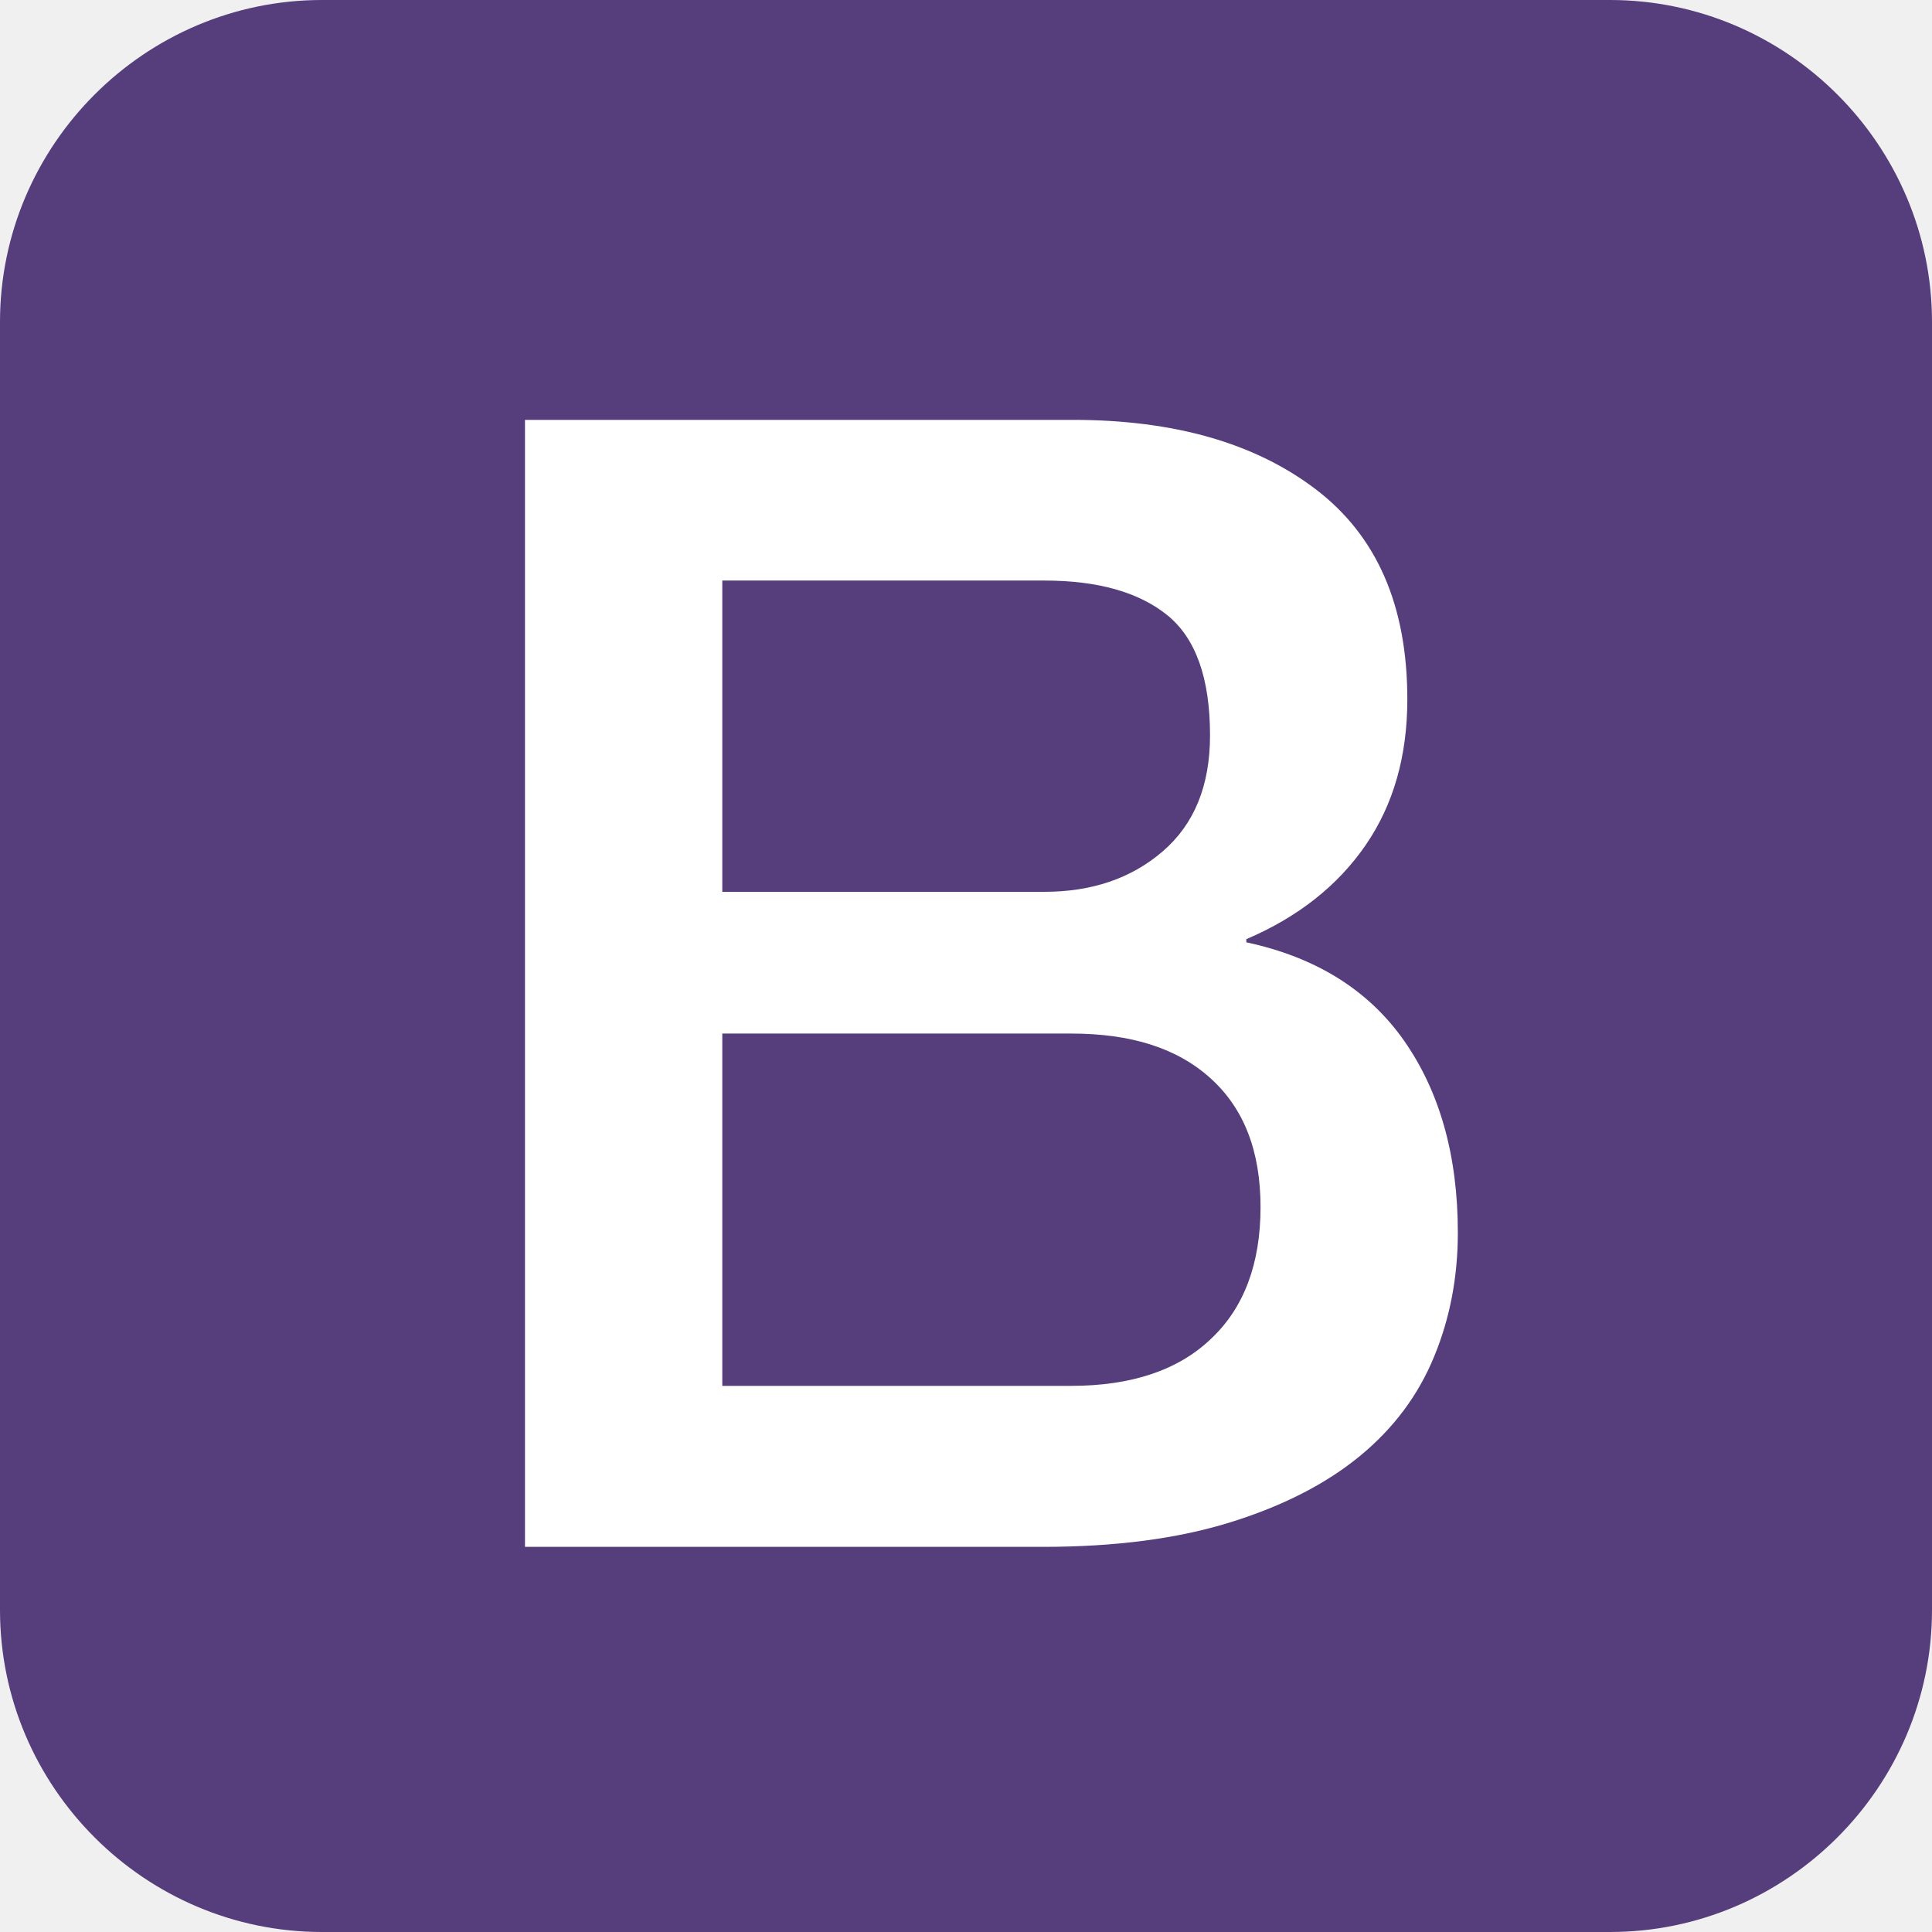
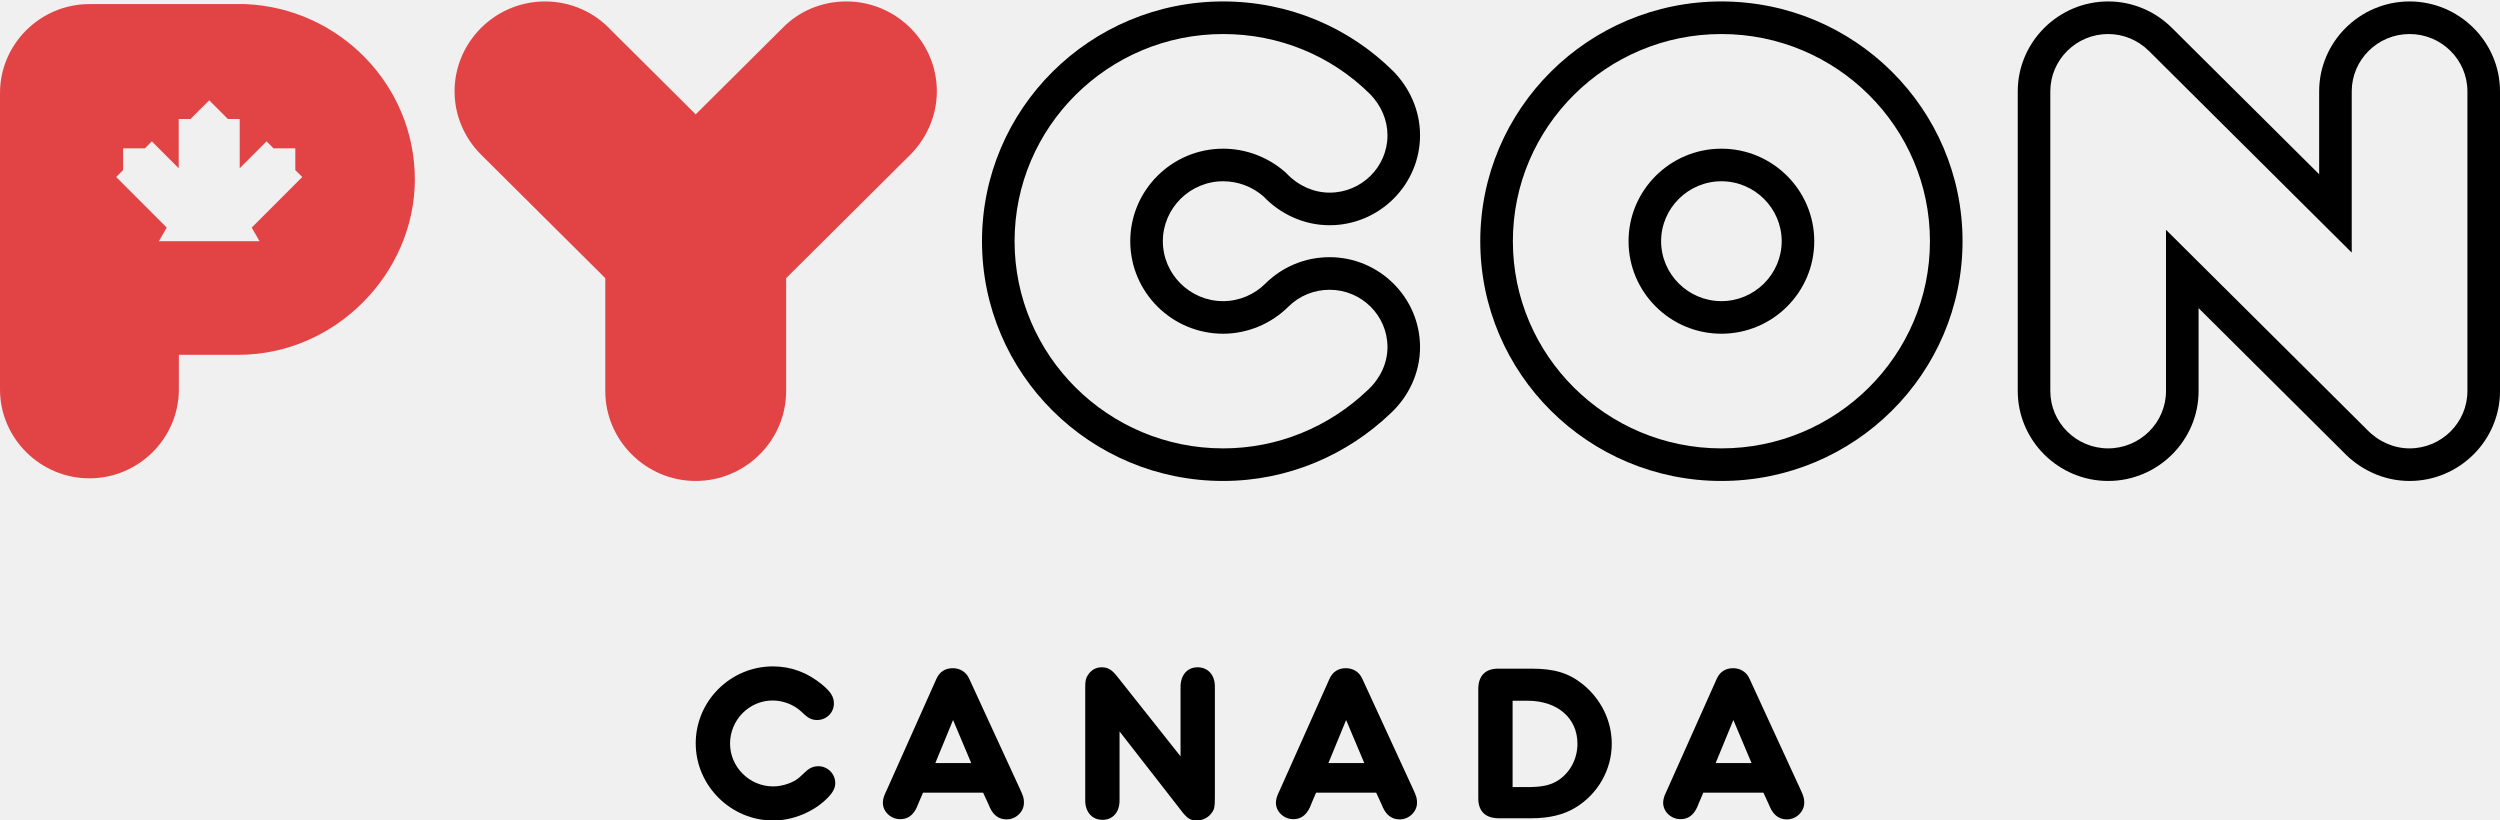
- <svg xmlns="http://www.w3.org/2000/svg" viewBox="0 0 612 612">
-   <path fill="#563D7C" d="M612 510c0 56.1-45.9 102-102 102H102C45.9 612 0 566.1 0 510V102C0 45.9 45.9 0 102 0h408c56.1 0 102 45.9 102 102v408z" />
-   <path fill="#FFF" d="M166.3 133h173.5c32 0 57.7 7.3 77 22s29 36.8 29 66.5c0 18-4.4 33.4-13.2 46.2-8.8 12.8-21.4 22.8-37.8 29.8v1c22 4.7 38.7 15.1 50 31.2 11.3 16.2 17 36.4 17 60.8 0 14-2.5 27.1-7.5 39.2-5 12.2-12.8 22.7-23.5 31.5s-24.3 15.8-41 21-36.5 7.8-59.5 7.8h-164V133zm62.5 149.5h102c15 0 27.5-4.2 37.5-12.8s15-20.8 15-36.8c0-18-4.5-30.7-13.5-38s-22-11-39-11h-102v98.6zm0 156.5h110.5c19 0 33.8-4.9 44.2-14.8 10.5-9.8 15.8-23.8 15.8-41.8 0-17.7-5.2-31.2-15.8-40.8s-25.2-14.2-44.2-14.2H228.8V439z" />
+ <svg xmlns="http://www.w3.org/2000/svg" version="1.1" id="Layer_1" x="0px" y="0px" width="656.965px" height="215.237px" viewBox="0 0 656.965 215.237" enable-background="new 0 0 656.965 215.237" xml:space="preserve">
+   <g>
+     <path d="M203.107,175.119c4.773,0,9.02,1.592,12.853,4.717c2.296,1.889,3.181,3.244,3.181,5.012c0,2.418-1.943,4.363-4.418,4.363   c-1.241,0-2.184-0.412-3.299-1.416l-0.95-0.885c-1.944-1.768-4.713-2.83-7.427-2.83c-6.189,0-11.199,5.131-11.199,11.318   c0,6.191,5.128,11.26,11.32,11.26c2.472,0,5.42-1.002,6.954-2.414l1.592-1.477c1.059-1.002,2.123-1.414,3.36-1.414   c2.42,0,4.421,2.004,4.421,4.422c0,1.355-0.648,2.533-2.122,4.01c-3.597,3.594-9.02,5.834-14.205,5.834   c-11.142,0-20.343-9.197-20.343-20.279C182.825,184.199,191.966,175.119,203.107,175.119z" />
+     <path d="M242.553,208.308l-1.24,2.889l-0.352,0.887c-1.004,2.18-2.417,3.18-4.421,3.18c-2.417,0-4.537-1.945-4.537-4.303   c0-0.768,0.233-1.65,0.646-2.531l0.409-0.887l13.031-29.178c0.825-1.83,2.296-2.773,4.304-2.773c1.886,0,3.535,1.004,4.303,2.773   l13.38,29.061c0.886,1.885,1.005,2.477,1.005,3.535c0,2.357-2.12,4.363-4.537,4.363c-2.008,0-3.479-1.061-4.425-3.125l-0.409-0.943   l-1.359-2.947H242.553z M250.45,189.21l-4.658,11.314h9.435L250.45,189.21z" />
+     <path d="M310.229,181.369v-1c0.062-3.066,1.83-5.014,4.482-5.014c2.712,0,4.54,2.004,4.54,5.014v1v28.293   c0,2.182-0.118,2.949-0.706,3.777c-0.886,1.352-2.42,2.18-4.069,2.18c-1.65,0-2.533-0.531-4.247-2.83l-16.029-20.576v17.156v1.004   c0,3.066-1.769,5.07-4.482,5.07c-2.715,0-4.537-2.064-4.537-5.07v-1.004v-28.768c0-1.709,0.173-2.475,0.764-3.299   c0.886-1.299,2.124-1.947,3.54-1.947c1.646,0,2.708,0.592,4.242,2.594l16.503,20.809V181.369z" />
+     <path d="M345.845,208.308l-1.237,2.889l-0.354,0.887c-1.005,2.18-2.42,3.18-4.419,3.18c-2.417,0-4.543-1.945-4.543-4.303   c0-0.768,0.237-1.65,0.649-2.531l0.412-0.887l13.028-29.178c0.828-1.83,2.299-2.773,4.303-2.773c1.89,0,3.536,1.004,4.307,2.773   l13.38,29.061c0.882,1.885,1.004,2.477,1.004,3.535c0,2.357-2.126,4.363-4.54,4.363c-2.007,0-3.478-1.061-4.424-3.125l-0.41-0.943   l-1.355-2.947H345.845z M353.742,189.21l-4.655,11.314h9.431L353.742,189.21z" />
+     <path d="M388.472,182.015v-1.059c0.058-3.418,1.886-5.246,5.246-5.246h1.062h7.605c6.072,0,9.787,1.119,13.499,4.07   c4.834,3.891,7.663,9.605,7.663,15.678c0,6.777-3.597,13.146-9.489,16.74c-3.069,1.889-6.899,2.828-11.673,2.828h-7.605h-1.062   c-3.421-0.055-5.246-1.883-5.246-5.242v-1.064V182.015z M401.32,206.837c3.895,0,6.132-0.475,8.134-1.771   c3.13-2.002,5.076-5.656,5.076-9.607c0-6.781-5.249-11.318-13.148-11.318h-3.892v22.697H401.32z" />
+     <path d="M447.607,208.308l-1.24,2.889l-0.352,0.887c-1.004,2.18-2.417,3.18-4.425,3.18c-2.417,0-4.537-1.945-4.537-4.303   c0-0.768,0.236-1.65,0.649-2.531l0.409-0.887l13.031-29.178c0.824-1.83,2.299-2.773,4.3-2.773c1.89,0,3.54,1.004,4.304,2.773   l13.383,29.061c0.886,1.885,1.004,2.477,1.004,3.535c0,2.357-2.123,4.363-4.54,4.363c-2.005,0-3.479-1.061-4.418-3.125   l-0.416-0.943l-1.355-2.947H447.607z M455.504,189.21l-4.654,11.314h9.432L455.504,189.21z" />
+     <path fill="#E24446" d="M159.059,73.095l-32.604-32.418c-4.357-4.332-6.999-10.24-6.999-16.67   c0-12.996,10.694-23.626,23.762-23.626c6.863,0,13.069,2.887,17.427,7.615l22.175,22.05l22.84-22.708   c4.225-4.333,10.161-6.957,16.767-6.957c13.069,0,23.76,10.63,23.76,23.626c0,6.829-3.037,12.992-7.656,17.326l-31.945,31.762   v29.667c0,12.995-10.691,23.628-23.765,23.628c-13.069,0-23.76-10.633-23.76-23.628V73.095z" />
+     <path d="M321.419,8.943c14.64,0,28.371,5.621,38.666,15.832c2.915,3.018,4.526,6.842,4.526,10.781   c0,8.309-6.822,15.066-15.205,15.066c-4.146,0-8.235-1.803-11.215-4.945l-0.302-0.312l-0.328-0.285   c-4.512-3.875-10.241-6.008-16.143-6.008c-13.453,0-24.4,10.908-24.4,24.311c0,13.408,10.947,24.315,24.4,24.315   c6.355,0,12.604-2.584,17.124-7.084c2.899-2.881,6.759-4.466,10.863-4.466c8.383,0,15.205,6.757,15.205,15.067   c0,4.088-1.807,8.125-5.032,11.146c-10.387,9.974-23.939,15.468-38.16,15.468c-30.219,0-54.802-24.427-54.802-54.447   C266.617,33.365,291.2,8.943,321.419,8.943 M321.419,0.381c-34.982,0-63.366,28.221-63.366,63.001   c0,34.784,28.384,63.008,63.366,63.008c17.03,0,32.607-6.828,44.095-17.854c4.619-4.329,7.653-10.496,7.653-17.32   c0-12.996-10.691-23.632-23.761-23.632c-6.603,0-12.539,2.625-16.896,6.957c-2.775,2.76-6.73,4.595-11.091,4.595   c-8.712,0-15.838-7.085-15.838-15.753c0-8.66,7.126-15.748,15.838-15.748c3.961,0,7.657,1.441,10.563,3.938   c4.354,4.592,10.557,7.614,17.424,7.614c13.069,0,23.761-10.634,23.761-23.63c0-6.561-2.769-12.469-6.995-16.801   C354.688,7.338,338.85,0.381,321.419,0.381L321.419,0.381z" />
+     <path d="M452.361,8.943c30.216,0,54.802,24.422,54.802,54.439c0,30.021-24.586,54.447-54.802,54.447   c-30.222,0-54.801-24.427-54.801-54.447C397.561,33.365,422.14,8.943,452.361,8.943 M452.361,87.698   c13.457,0,24.4-10.907,24.4-24.315c0-13.402-10.943-24.311-24.4-24.311c-13.46,0-24.402,10.908-24.402,24.311   C427.959,76.791,438.901,87.698,452.361,87.698 M452.361,0.381c-34.982,0-63.366,28.221-63.366,63.001   c0,34.784,28.384,63.008,63.366,63.008c34.985,0,63.367-28.224,63.367-63.008C515.729,28.602,487.347,0.381,452.361,0.381   L452.361,0.381z M452.361,79.135c-8.712,0-15.845-7.085-15.845-15.753c0-8.66,7.133-15.748,15.845-15.748   s15.842,7.088,15.842,15.748C468.203,72.05,461.073,79.135,452.361,79.135L452.361,79.135z" />
+     <path d="M633.205,8.943c8.383,0,15.197,6.759,15.197,15.064v78.755c0,8.304-6.814,15.067-15.197,15.067   c-4.146,0-8.236-1.805-11.213-4.947l-0.09-0.086l-0.086-0.09l-38.02-37.801l-14.601-14.52v20.589v21.787   c0,8.304-6.82,15.067-15.199,15.067s-15.202-6.764-15.202-15.067V24.007c0-8.306,6.823-15.064,15.202-15.064   c4.019,0,7.833,1.586,10.73,4.467l38.677,38.457l14.6,14.516V45.796V24.007C618.004,15.702,624.822,8.943,633.205,8.943    M633.205,0.381c-13.07,0-23.762,10.63-23.762,23.626v21.789L570.762,7.338c-4.354-4.333-10.297-6.957-16.765-6.957   c-13.066,0-23.761,10.63-23.761,23.626v78.755c0,12.995,10.694,23.628,23.761,23.628c13.069,0,23.761-10.633,23.761-23.628V80.975   l38.02,37.8c4.357,4.594,10.564,7.615,17.428,7.615c13.066,0,23.76-10.633,23.76-23.628V24.007   C656.965,11.011,646.271,0.381,633.205,0.381L633.205,0.381z" />
+     <g>
+       <path fill="#E24446" d="M64.494,1.076H23.499C10.576,1.076,0,11.587,0,24.446v77.885c0,12.854,10.576,23.366,23.499,23.366    c12.929,0,23.501-10.512,23.501-23.366v-9.094h15.666c25.589,0,46.348-21.548,46.348-46.073    C109.014,22.368,89.173,2.117,64.494,1.076z M68.206,63.386H41.748l2.068-3.574L30.535,46.521l1.812-1.818v-5.729h5.739    l1.818-1.82l7.053,7.057V31.265h3.117l4.901-4.904l4.904,4.904h3.114V44.21l7.053-7.057l1.822,1.82h5.732v5.729l1.822,1.818    L66.141,59.812L68.206,63.386z" />
+     </g>
+   </g>
</svg>
